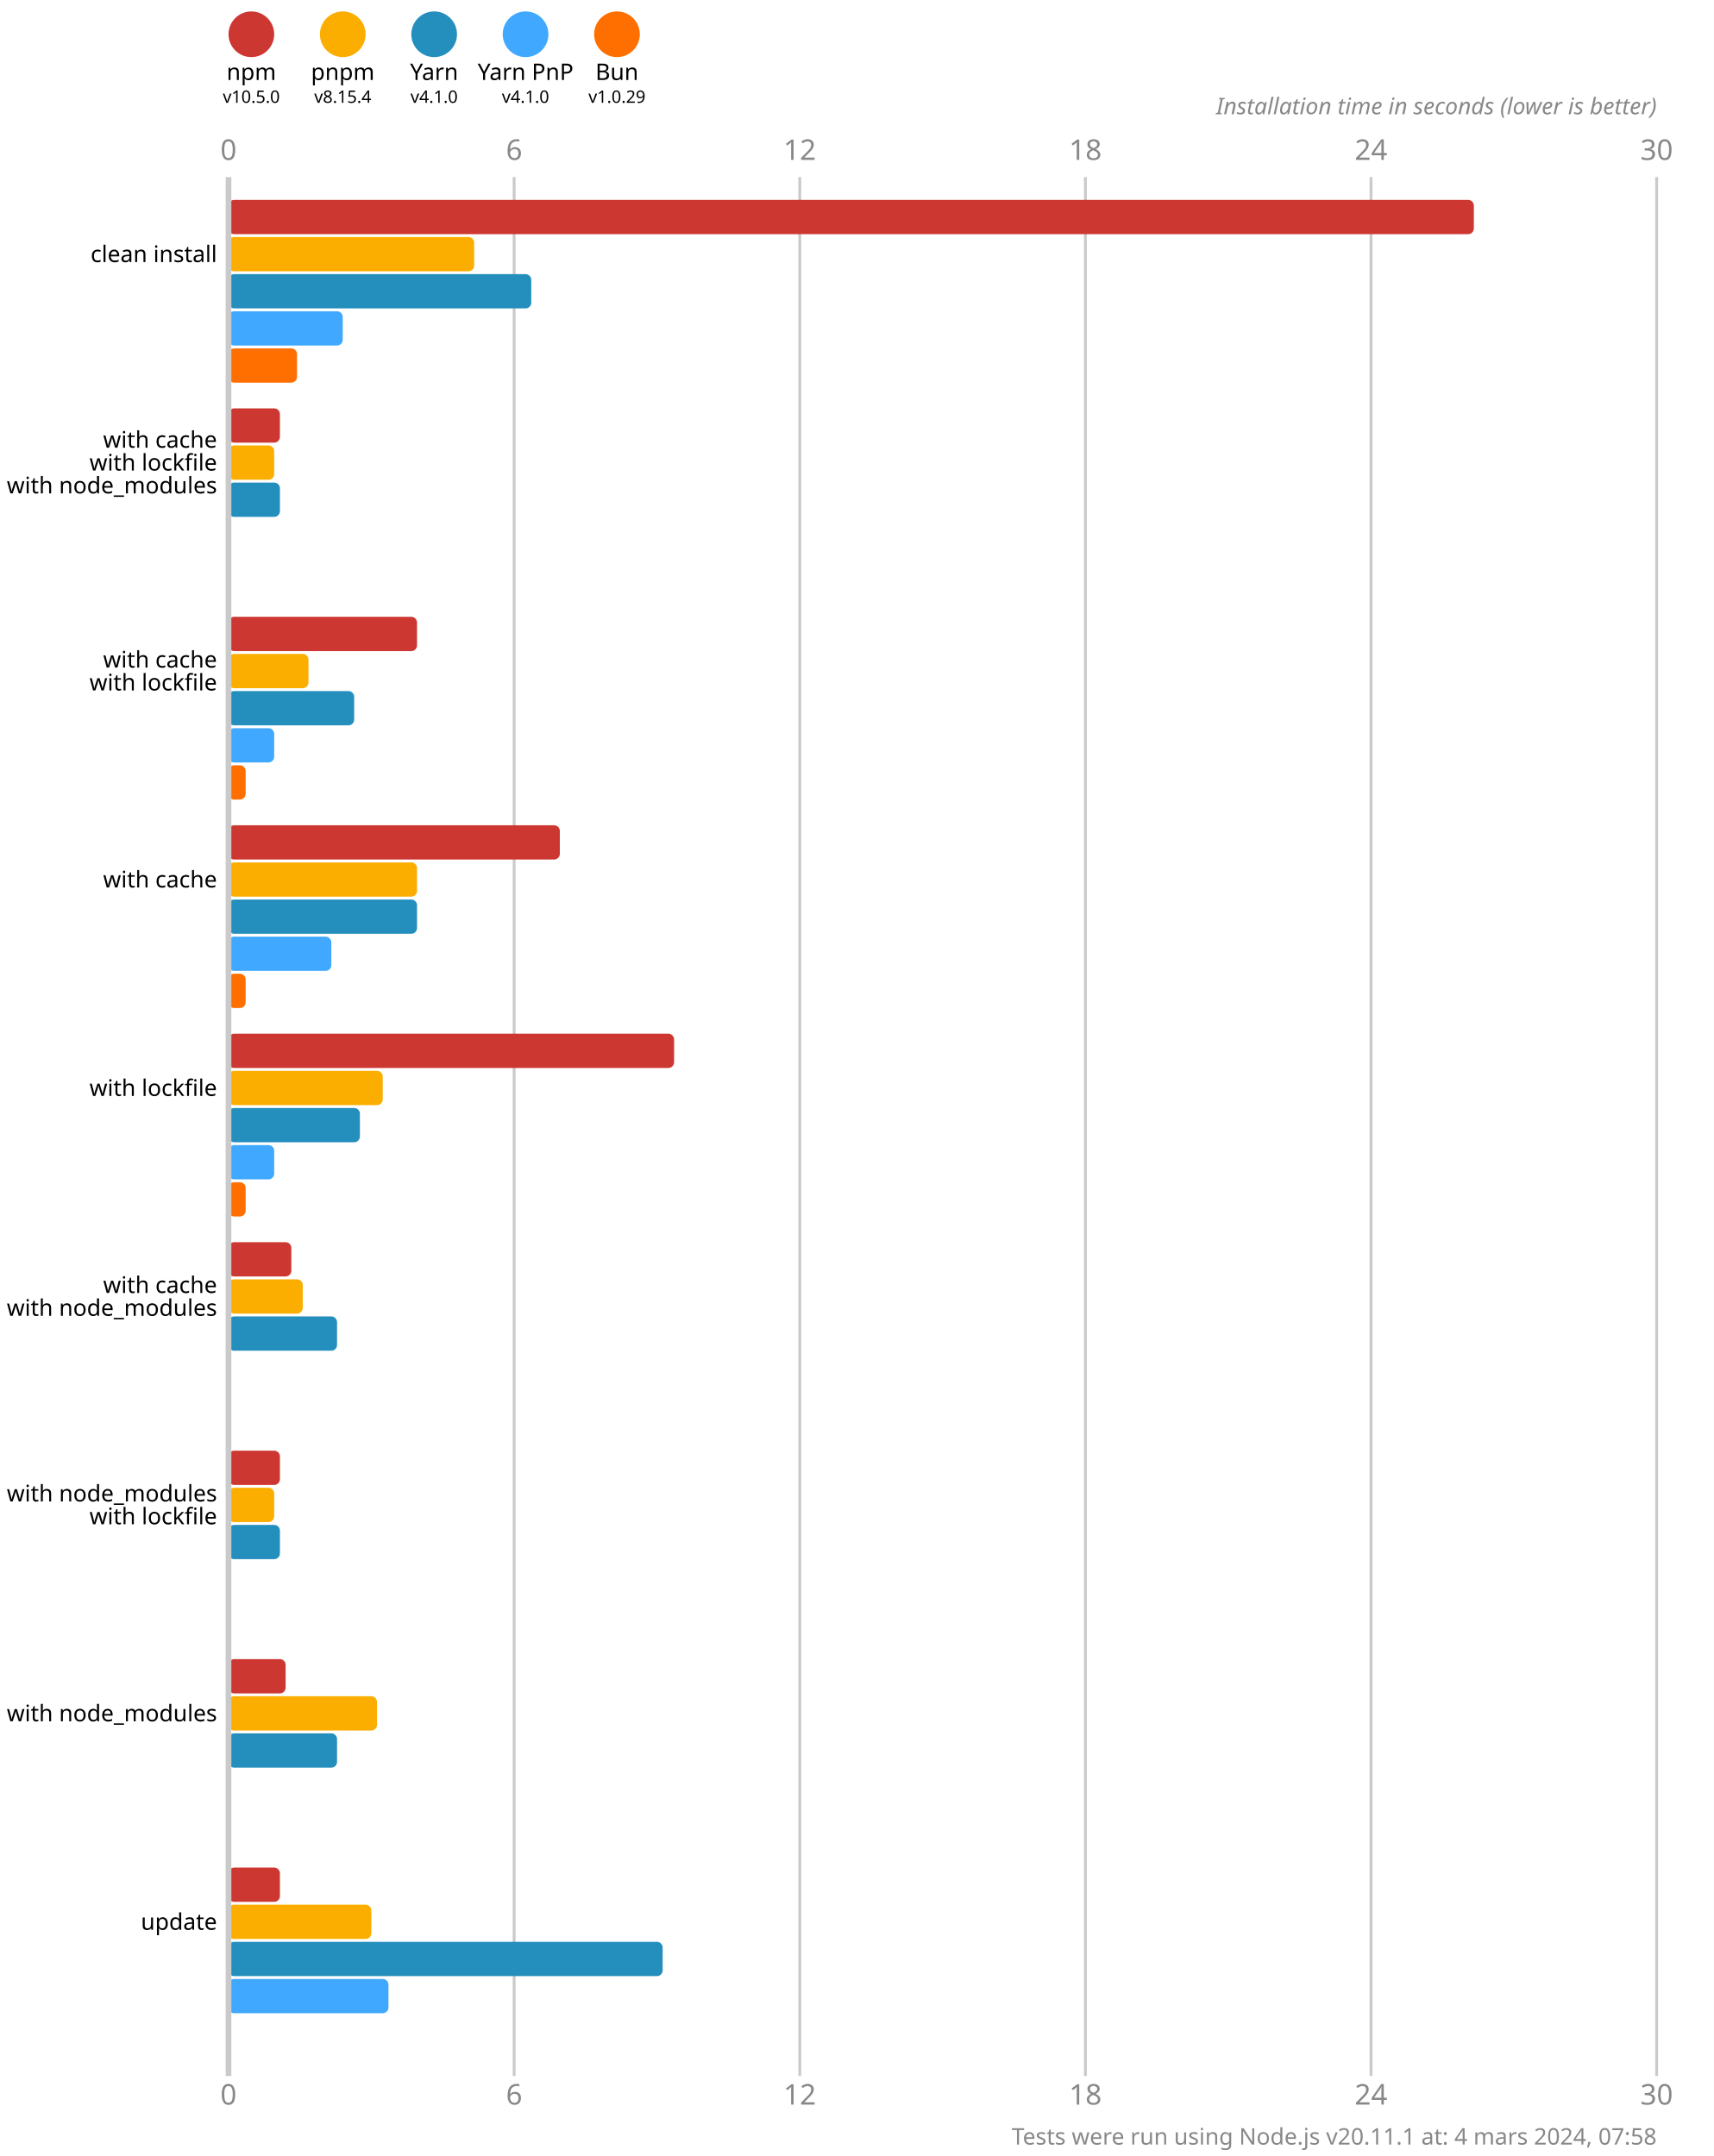
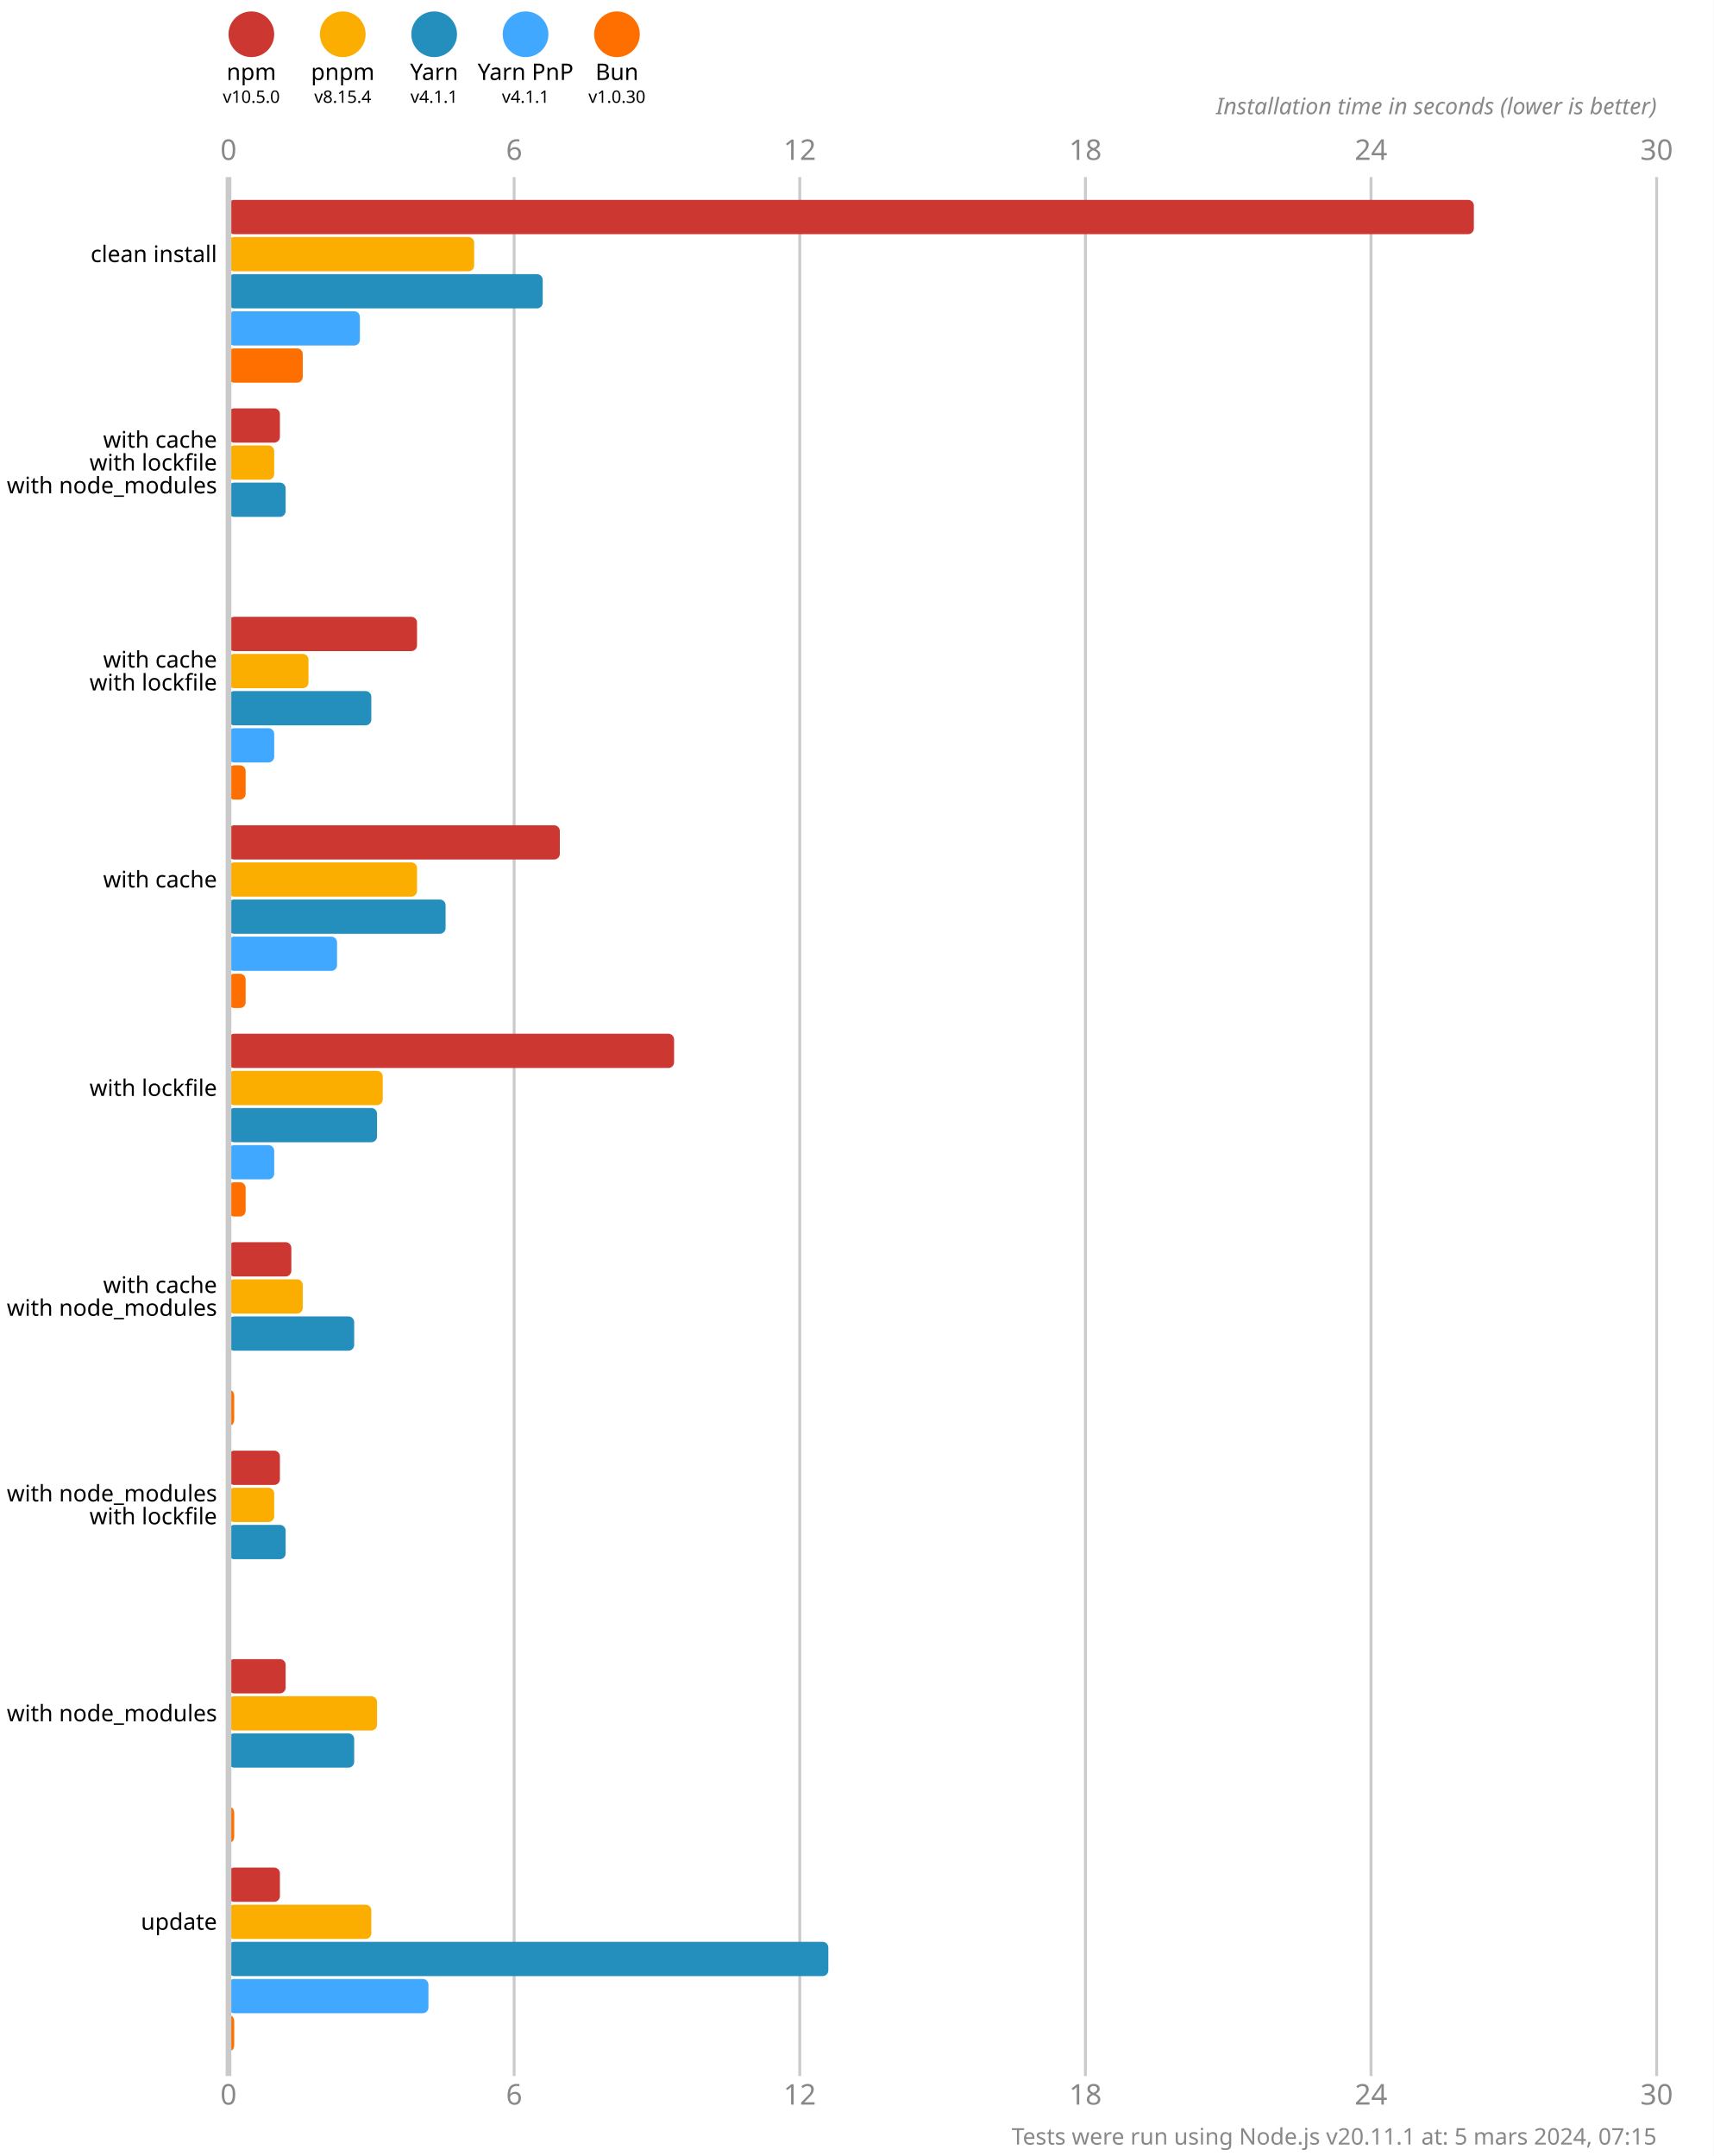
<svg xmlns="http://www.w3.org/2000/svg" version="1.1" viewBox="0 0 300 377.5">
  <style>
    .font { font-family: sans-serif; }
    .s3 { font-size: 3px; }
    .s4 { font-size: 4px; }
    .s5 { font-size: 5px; }
    .line { stroke: #cacaca; }
    .width { stroke-width: 0.5; }
    .text { fill: #888; }
  </style>
  <rect x="0" y="0" width="300" height="377.5" fill="#fff" />
  <circle cx="44" cy="6" r="4" fill="#cd3731" />
  <text x="44" y="14" class="font s4" text-anchor="middle">npm</text>
  <text x="44" y="18" class="font s3" text-anchor="middle">v10.5.0</text>
  <circle cx="60" cy="6" r="4" fill="#fbae00" />
  <text x="60" y="14" class="font s4" text-anchor="middle">pnpm</text>
  <text x="60" y="18" class="font s3" text-anchor="middle">v8.15.4</text>
  <circle cx="76" cy="6" r="4" fill="#248ebd" />
  <text x="76" y="14" class="font s4" text-anchor="middle">Yarn</text>
-   <text x="76" y="18" class="font s3" text-anchor="middle">v4.1.0</text>
+   <text x="76" y="18" class="font s3" text-anchor="middle">v4.1.1</text>
  <circle cx="92" cy="6" r="4" fill="#40a9ff" />
  <text x="92" y="14" class="font s4" text-anchor="middle">Yarn PnP</text>
-   <text x="92" y="18" class="font s3" text-anchor="middle">v4.1.0</text>
+   <text x="92" y="18" class="font s3" text-anchor="middle">v4.1.1</text>
  <circle cx="108" cy="6" r="4" fill="#ff6f00" />
  <text x="108" y="14" class="font s4" text-anchor="middle">Bun</text>
-   <text x="108" y="18" class="font s3" text-anchor="middle">v1.0.29</text>
+   <text x="108" y="18" class="font s3" text-anchor="middle">v1.0.30</text>
  <text x="40" y="28" class="font s5 text" text-anchor="middle">0</text>
  <text x="40" y="368.5" class="font s5 text" text-anchor="middle">0</text>
  <line x1="90" y1="31" x2="90" y2="363.5" class="line width" />
  <text x="90" y="28" class="font s5 text" text-anchor="middle">6</text>
  <text x="90" y="368.5" class="font s5 text" text-anchor="middle">6</text>
  <line x1="140" y1="31" x2="140" y2="363.5" class="line width" />
  <text x="140" y="28" class="font s5 text" text-anchor="middle">12</text>
  <text x="140" y="368.5" class="font s5 text" text-anchor="middle">12</text>
  <line x1="190" y1="31" x2="190" y2="363.5" class="line width" />
  <text x="190" y="28" class="font s5 text" text-anchor="middle">18</text>
  <text x="190" y="368.5" class="font s5 text" text-anchor="middle">18</text>
  <line x1="240" y1="31" x2="240" y2="363.5" class="line width" />
  <text x="240" y="28" class="font s5 text" text-anchor="middle">24</text>
  <text x="240" y="368.5" class="font s5 text" text-anchor="middle">24</text>
  <line x1="290" y1="31" x2="290" y2="363.5" class="line width" />
  <text x="290" y="28" class="font s5 text" text-anchor="middle">30</text>
  <text x="290" y="368.5" class="font s5 text" text-anchor="middle">30</text>
  <text x="290" y="20" class="font s4 text" font-style="italic" text-anchor="end">Installation time in seconds (lower is better)</text>
  <rect x="40" y="35" width="218" height="6" fill="#cd3731" rx="1" ry="1" />
  <rect x="40" y="41.5" width="43" height="6" fill="#fbae00" rx="1" ry="1" />
-   <rect x="40" y="48" width="53" height="6" fill="#248ebd" rx="1" ry="1" />
-   <rect x="40" y="54.5" width="20" height="6" fill="#40a9ff" rx="1" ry="1" />
-   <rect x="40" y="61" width="12" height="6" fill="#ff6f00" rx="1" ry="1" />
+   <rect x="40" y="48" width="55" height="6" fill="#248ebd" rx="1" ry="1" />
+   <rect x="40" y="54.5" width="23" height="6" fill="#40a9ff" rx="1" ry="1" />
+   <rect x="40" y="61" width="13" height="6" fill="#ff6f00" rx="1" ry="1" />
  <rect x="40" y="71.5" width="9" height="6" fill="#cd3731" rx="1" ry="1" />
  <rect x="40" y="78" width="8" height="6" fill="#fbae00" rx="1" ry="1" />
-   <rect x="40" y="84.5" width="9" height="6" fill="#248ebd" rx="1" ry="1" />
+   <rect x="40" y="84.5" width="10" height="6" fill="#248ebd" rx="1" ry="1" />
  <rect x="40" y="91" width="0" height="6" fill="#40a9ff" rx="1" ry="1" />
  <rect x="40" y="97.5" width="0" height="6" fill="#ff6f00" rx="1" ry="1" />
  <rect x="40" y="108" width="33" height="6" fill="#cd3731" rx="1" ry="1" />
  <rect x="40" y="114.5" width="14" height="6" fill="#fbae00" rx="1" ry="1" />
-   <rect x="40" y="121" width="22" height="6" fill="#248ebd" rx="1" ry="1" />
+   <rect x="40" y="121" width="25" height="6" fill="#248ebd" rx="1" ry="1" />
  <rect x="40" y="127.5" width="8" height="6" fill="#40a9ff" rx="1" ry="1" />
  <rect x="40" y="134" width="3" height="6" fill="#ff6f00" rx="1" ry="1" />
  <rect x="40" y="144.5" width="58" height="6" fill="#cd3731" rx="1" ry="1" />
  <rect x="40" y="151" width="33" height="6" fill="#fbae00" rx="1" ry="1" />
-   <rect x="40" y="157.5" width="33" height="6" fill="#248ebd" rx="1" ry="1" />
-   <rect x="40" y="164" width="18" height="6" fill="#40a9ff" rx="1" ry="1" />
+   <rect x="40" y="157.5" width="38" height="6" fill="#248ebd" rx="1" ry="1" />
+   <rect x="40" y="164" width="19" height="6" fill="#40a9ff" rx="1" ry="1" />
  <rect x="40" y="170.5" width="3" height="6" fill="#ff6f00" rx="1" ry="1" />
  <rect x="40" y="181" width="78" height="6" fill="#cd3731" rx="1" ry="1" />
  <rect x="40" y="187.5" width="27" height="6" fill="#fbae00" rx="1" ry="1" />
-   <rect x="40" y="194" width="23" height="6" fill="#248ebd" rx="1" ry="1" />
+   <rect x="40" y="194" width="26" height="6" fill="#248ebd" rx="1" ry="1" />
  <rect x="40" y="200.5" width="8" height="6" fill="#40a9ff" rx="1" ry="1" />
  <rect x="40" y="207" width="3" height="6" fill="#ff6f00" rx="1" ry="1" />
  <rect x="40" y="217.5" width="11" height="6" fill="#cd3731" rx="1" ry="1" />
  <rect x="40" y="224" width="13" height="6" fill="#fbae00" rx="1" ry="1" />
-   <rect x="40" y="230.5" width="19" height="6" fill="#248ebd" rx="1" ry="1" />
+   <rect x="40" y="230.5" width="22" height="6" fill="#248ebd" rx="1" ry="1" />
  <rect x="40" y="237" width="0" height="6" fill="#40a9ff" rx="1" ry="1" />
-   <rect x="40" y="243.5" width="0" height="6" fill="#ff6f00" rx="1" ry="1" />
+   <rect x="40" y="243.5" width="1" height="6" fill="#ff6f00" rx="1" ry="1" />
  <rect x="40" y="254" width="9" height="6" fill="#cd3731" rx="1" ry="1" />
  <rect x="40" y="260.5" width="8" height="6" fill="#fbae00" rx="1" ry="1" />
-   <rect x="40" y="267" width="9" height="6" fill="#248ebd" rx="1" ry="1" />
+   <rect x="40" y="267" width="10" height="6" fill="#248ebd" rx="1" ry="1" />
  <rect x="40" y="273.5" width="0" height="6" fill="#40a9ff" rx="1" ry="1" />
  <rect x="40" y="280" width="0" height="6" fill="#ff6f00" rx="1" ry="1" />
  <rect x="40" y="290.5" width="10" height="6" fill="#cd3731" rx="1" ry="1" />
  <rect x="40" y="297" width="26" height="6" fill="#fbae00" rx="1" ry="1" />
-   <rect x="40" y="303.5" width="19" height="6" fill="#248ebd" rx="1" ry="1" />
+   <rect x="40" y="303.5" width="22" height="6" fill="#248ebd" rx="1" ry="1" />
  <rect x="40" y="310" width="0" height="6" fill="#40a9ff" rx="1" ry="1" />
-   <rect x="40" y="316.5" width="0" height="6" fill="#ff6f00" rx="1" ry="1" />
+   <rect x="40" y="316.5" width="1" height="6" fill="#ff6f00" rx="1" ry="1" />
  <rect x="40" y="327" width="9" height="6" fill="#cd3731" rx="1" ry="1" />
  <rect x="40" y="333.5" width="25" height="6" fill="#fbae00" rx="1" ry="1" />
-   <rect x="40" y="340" width="76" height="6" fill="#248ebd" rx="1" ry="1" />
-   <rect x="40" y="346.5" width="28" height="6" fill="#40a9ff" rx="1" ry="1" />
-   <rect x="40" y="353" width="0" height="6" fill="#ff6f00" rx="1" ry="1" />
+   <rect x="40" y="340" width="105" height="6" fill="#248ebd" rx="1" ry="1" />
+   <rect x="40" y="346.5" width="35" height="6" fill="#40a9ff" rx="1" ry="1" />
+   <rect x="40" y="353" width="1" height="6" fill="#ff6f00" rx="1" ry="1" />
  <line x1="40" y1="31" x2="40" y2="363.5" class="line" />
  <text x="38" y="44.5" class="font s4" dominant-baseline="middle" text-anchor="end">clean install</text>
  <text x="38" y="77" class="font s4" dominant-baseline="middle" text-anchor="end">with cache</text>
  <text x="38" y="81" class="font s4" dominant-baseline="middle" text-anchor="end">with lockfile</text>
  <text x="38" y="85" class="font s4" dominant-baseline="middle" text-anchor="end">with node_modules</text>
  <text x="38" y="115.5" class="font s4" dominant-baseline="middle" text-anchor="end">with cache</text>
  <text x="38" y="119.5" class="font s4" dominant-baseline="middle" text-anchor="end">with lockfile</text>
  <text x="38" y="154" class="font s4" dominant-baseline="middle" text-anchor="end">with cache</text>
  <text x="38" y="190.5" class="font s4" dominant-baseline="middle" text-anchor="end">with lockfile</text>
  <text x="38" y="225" class="font s4" dominant-baseline="middle" text-anchor="end">with cache</text>
  <text x="38" y="229" class="font s4" dominant-baseline="middle" text-anchor="end">with node_modules</text>
  <text x="38" y="261.5" class="font s4" dominant-baseline="middle" text-anchor="end">with node_modules</text>
  <text x="38" y="265.5" class="font s4" dominant-baseline="middle" text-anchor="end">with lockfile</text>
  <text x="38" y="300" class="font s4" dominant-baseline="middle" text-anchor="end">with node_modules</text>
  <text x="38" y="336.5" class="font s4" dominant-baseline="middle" text-anchor="end">update</text>
-   <text x="290" y="375.5" class="font s4 text" text-anchor="end">Tests were run using Node.js v20.11.1 at: 4 mars 2024, 07:58</text>
+   <text x="290" y="375.5" class="font s4 text" text-anchor="end">Tests were run using Node.js v20.11.1 at: 5 mars 2024, 07:15</text>
</svg>
